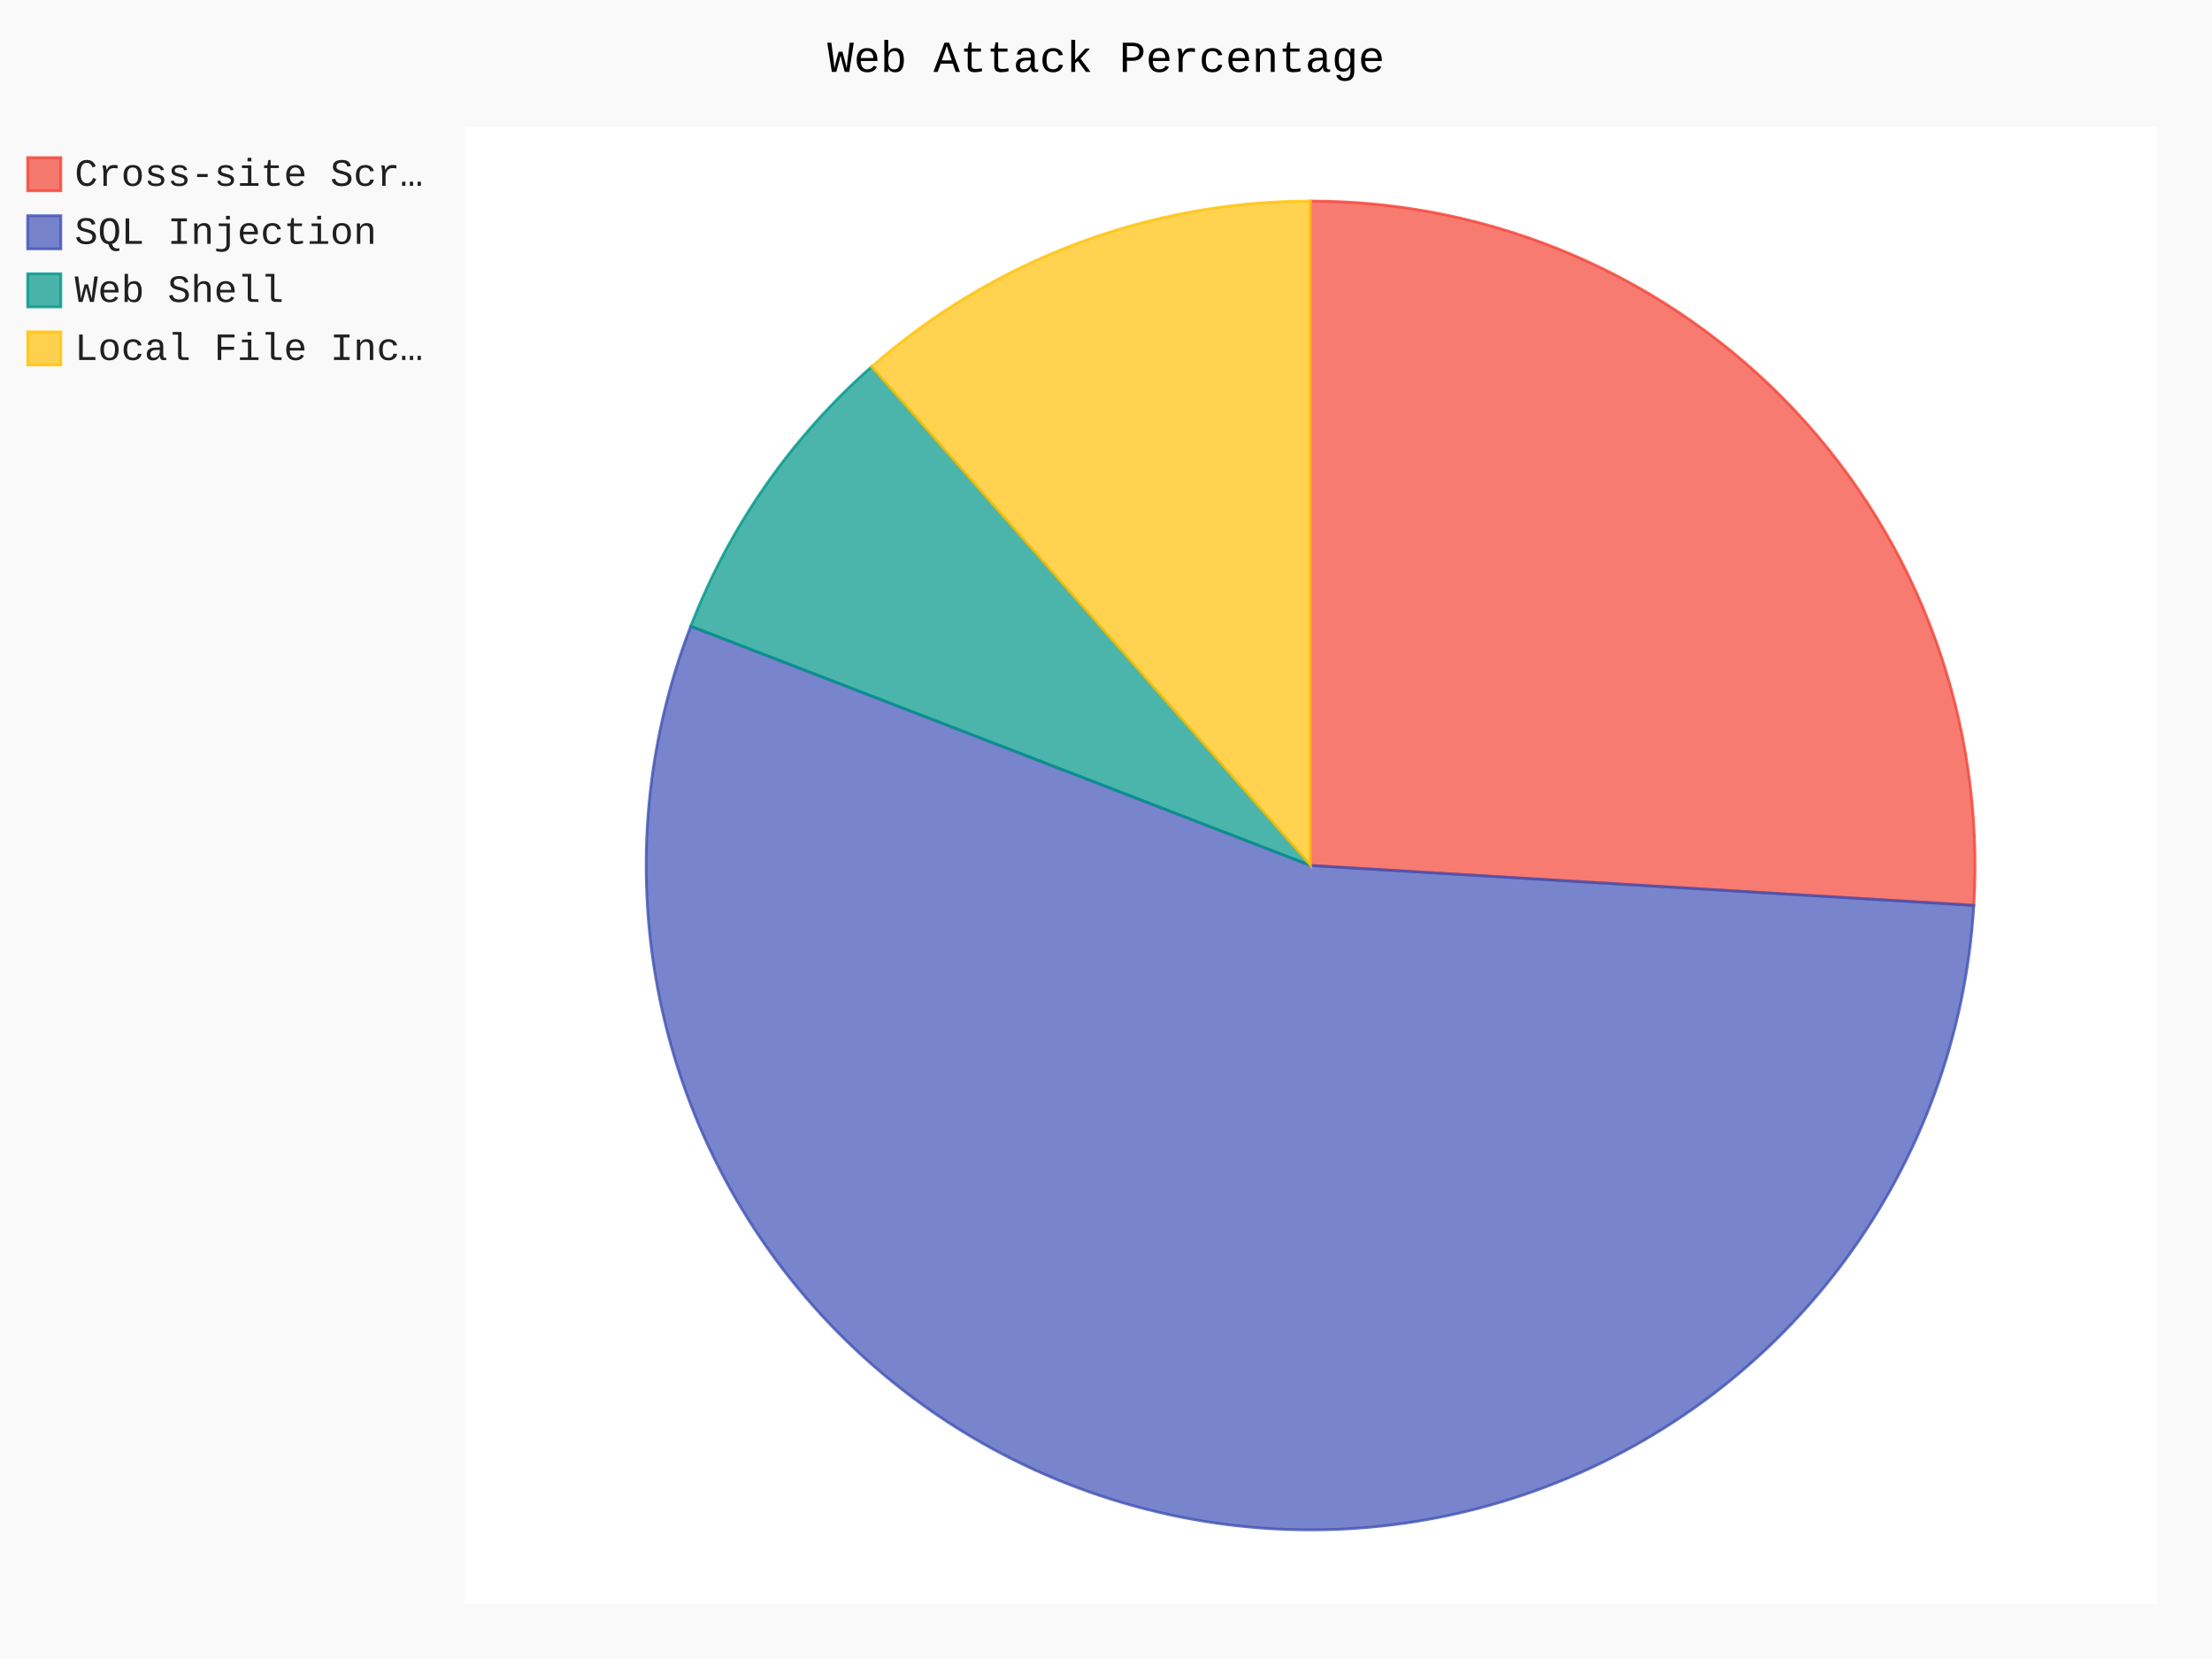
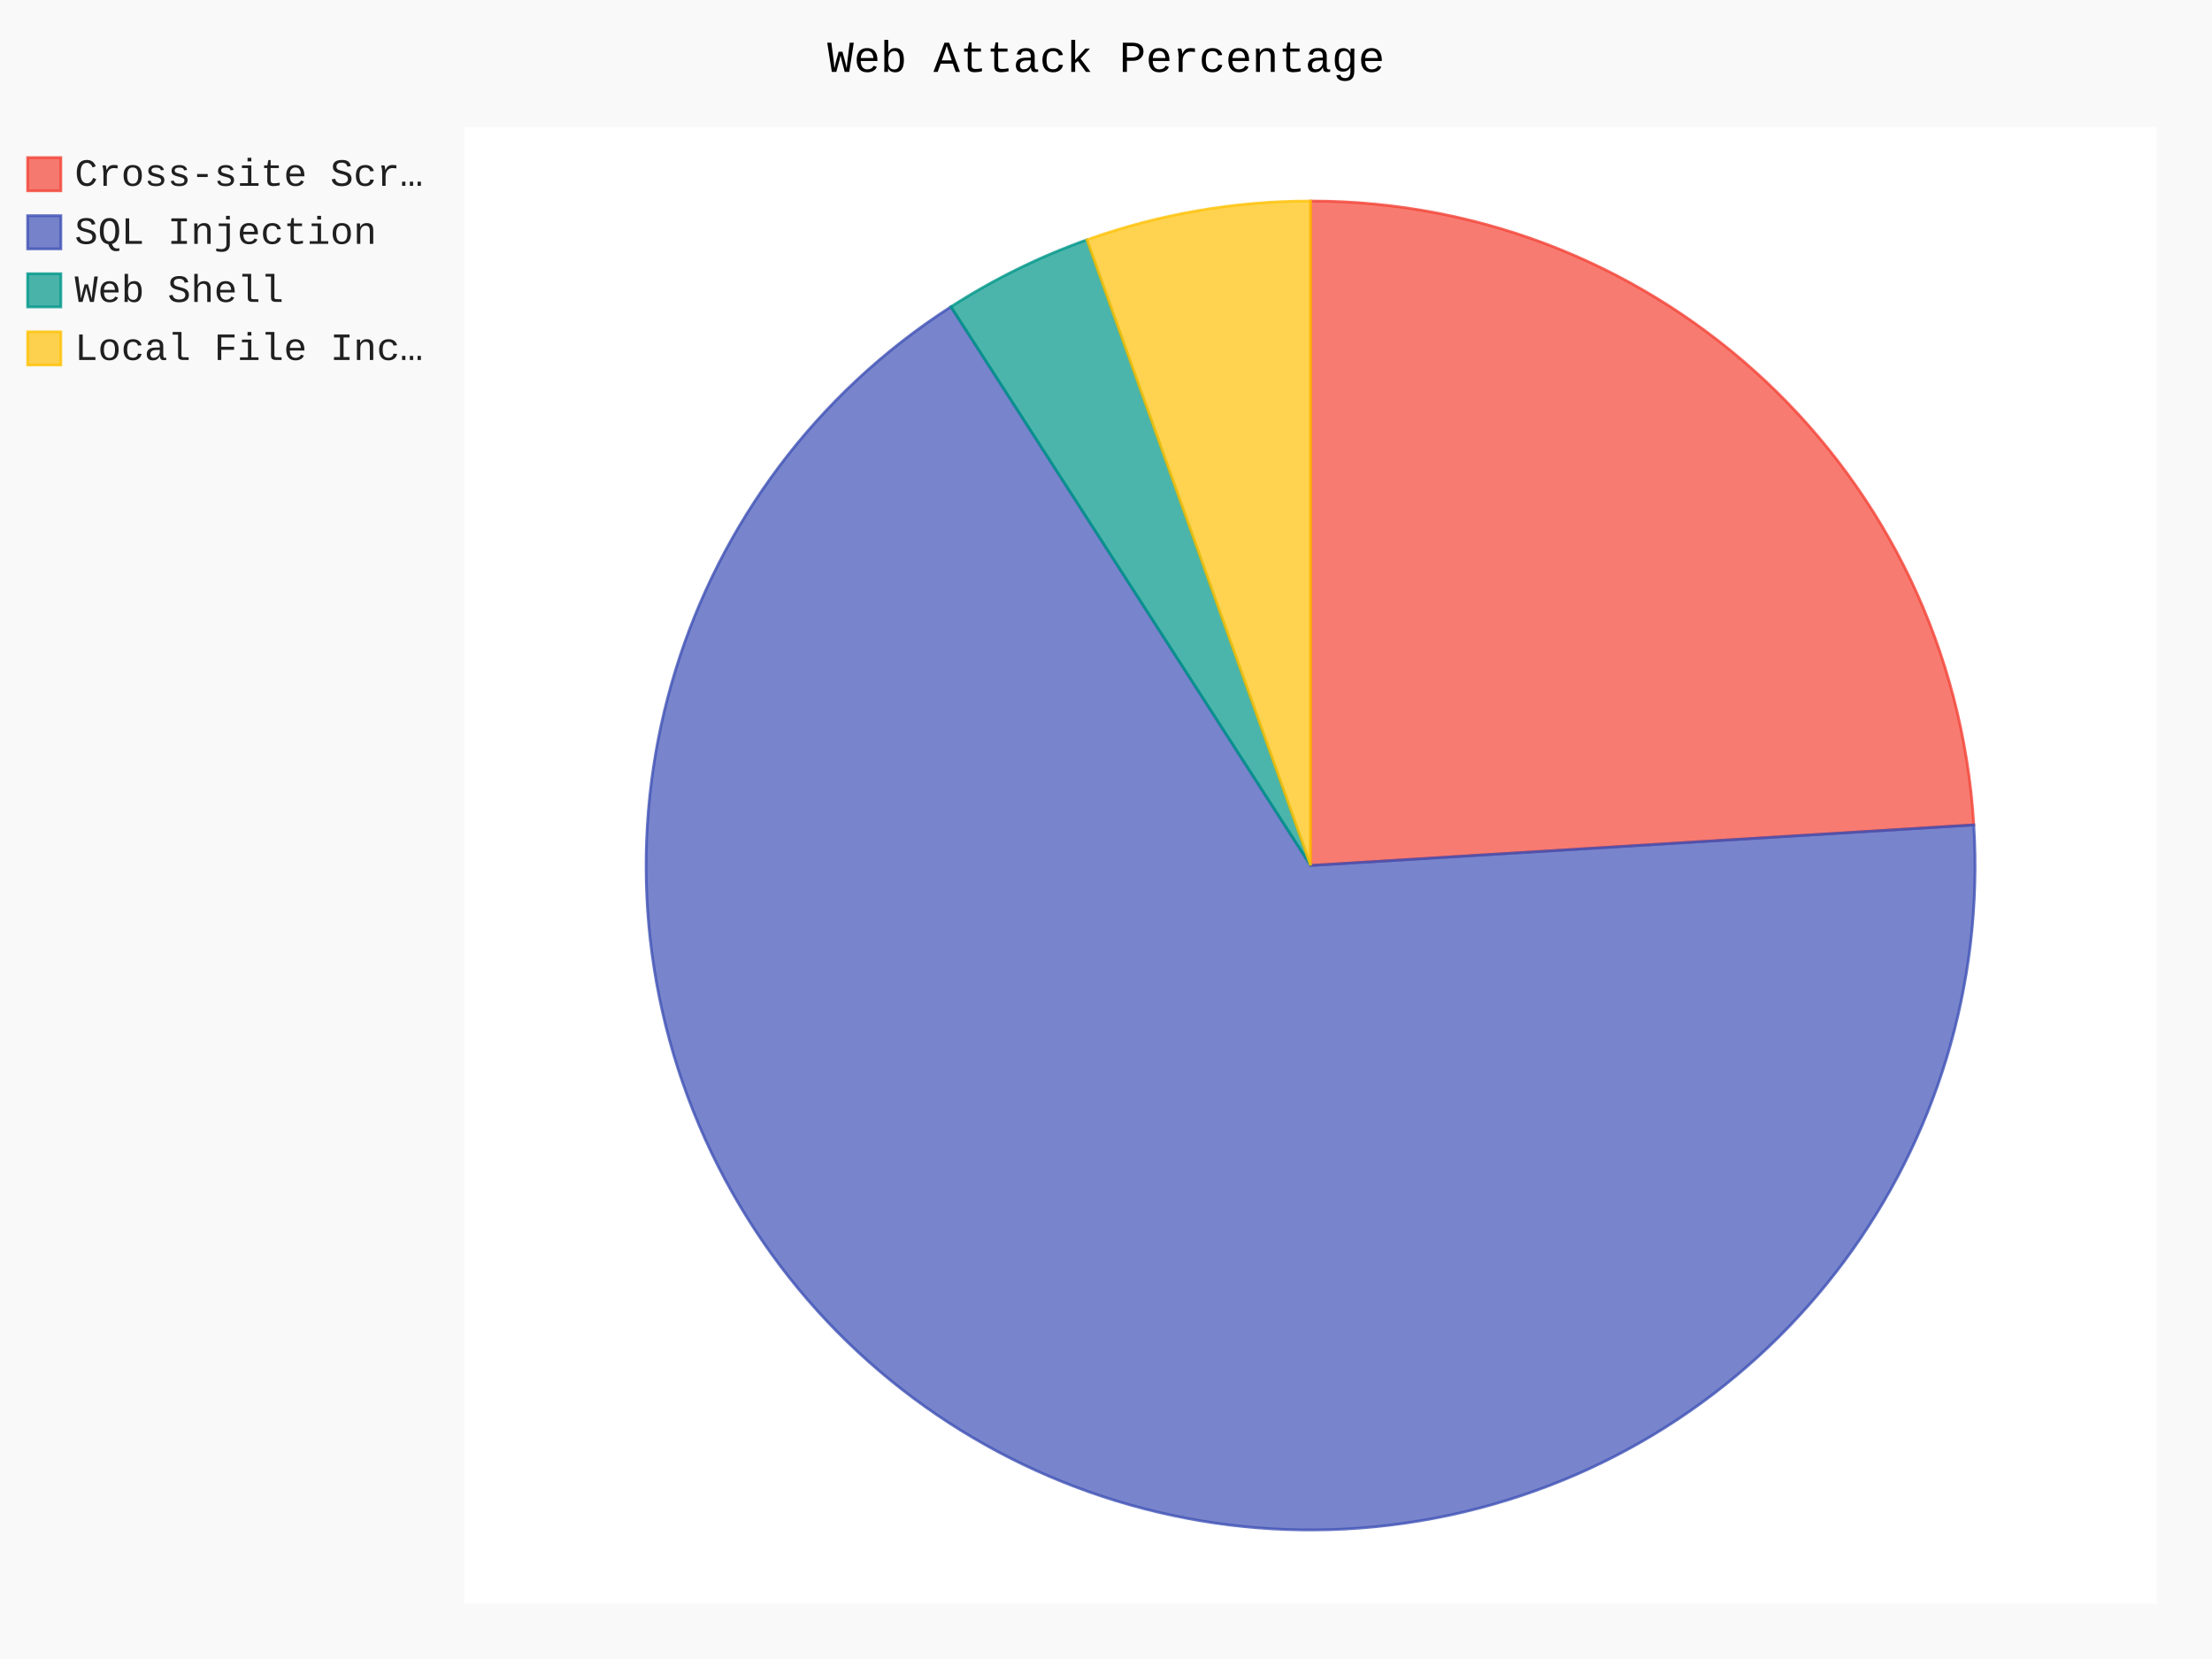
- <svg xmlns="http://www.w3.org/2000/svg" id="chart-90efec99-8f7d-4bf9-9d1a-8ada434776a4" class="pygal-chart" viewBox="0 0 800 600">
+ <svg xmlns="http://www.w3.org/2000/svg" id="chart-6af77f22-8a71-4234-a1c6-9e1413a30c25" class="pygal-chart" viewBox="0 0 800 600">
  <defs>
-     <style type="text/css">#chart-90efec99-8f7d-4bf9-9d1a-8ada434776a4{-webkit-user-select:none;-webkit-font-smoothing:antialiased;font-family:Consolas,"Liberation Mono",Menlo,Courier,monospace}#chart-90efec99-8f7d-4bf9-9d1a-8ada434776a4 .title{font-family:Consolas,"Liberation Mono",Menlo,Courier,monospace;font-size:16px}#chart-90efec99-8f7d-4bf9-9d1a-8ada434776a4 .legends .legend text{font-family:Consolas,"Liberation Mono",Menlo,Courier,monospace;font-size:14px}#chart-90efec99-8f7d-4bf9-9d1a-8ada434776a4 .axis text{font-family:Consolas,"Liberation Mono",Menlo,Courier,monospace;font-size:10px}#chart-90efec99-8f7d-4bf9-9d1a-8ada434776a4 .axis text.major{font-family:Consolas,"Liberation Mono",Menlo,Courier,monospace;font-size:10px}#chart-90efec99-8f7d-4bf9-9d1a-8ada434776a4 .text-overlay text.value{font-family:Consolas,"Liberation Mono",Menlo,Courier,monospace;font-size:16px}#chart-90efec99-8f7d-4bf9-9d1a-8ada434776a4 .text-overlay text.label{font-family:Consolas,"Liberation Mono",Menlo,Courier,monospace;font-size:10px}#chart-90efec99-8f7d-4bf9-9d1a-8ada434776a4 .tooltip{font-family:Consolas,"Liberation Mono",Menlo,Courier,monospace;font-size:14px}#chart-90efec99-8f7d-4bf9-9d1a-8ada434776a4 text.no_data{font-family:Consolas,"Liberation Mono",Menlo,Courier,monospace;font-size:64px}
- #chart-90efec99-8f7d-4bf9-9d1a-8ada434776a4{background-color:rgba(249,249,249,1)}#chart-90efec99-8f7d-4bf9-9d1a-8ada434776a4 path,#chart-90efec99-8f7d-4bf9-9d1a-8ada434776a4 line,#chart-90efec99-8f7d-4bf9-9d1a-8ada434776a4 rect,#chart-90efec99-8f7d-4bf9-9d1a-8ada434776a4 circle{-webkit-transition:150ms;-moz-transition:150ms;transition:150ms}#chart-90efec99-8f7d-4bf9-9d1a-8ada434776a4 .graph &gt; .background{fill:rgba(249,249,249,1)}#chart-90efec99-8f7d-4bf9-9d1a-8ada434776a4 .plot &gt; .background{fill:rgba(255,255,255,1)}#chart-90efec99-8f7d-4bf9-9d1a-8ada434776a4 .graph{fill:rgba(0,0,0,.87)}#chart-90efec99-8f7d-4bf9-9d1a-8ada434776a4 text.no_data{fill:rgba(0,0,0,1)}#chart-90efec99-8f7d-4bf9-9d1a-8ada434776a4 .title{fill:rgba(0,0,0,1)}#chart-90efec99-8f7d-4bf9-9d1a-8ada434776a4 .legends .legend text{fill:rgba(0,0,0,.87)}#chart-90efec99-8f7d-4bf9-9d1a-8ada434776a4 .legends .legend:hover text{fill:rgba(0,0,0,1)}#chart-90efec99-8f7d-4bf9-9d1a-8ada434776a4 .axis .line{stroke:rgba(0,0,0,1)}#chart-90efec99-8f7d-4bf9-9d1a-8ada434776a4 .axis .guide.line{stroke:rgba(0,0,0,.54)}#chart-90efec99-8f7d-4bf9-9d1a-8ada434776a4 .axis .major.line{stroke:rgba(0,0,0,.87)}#chart-90efec99-8f7d-4bf9-9d1a-8ada434776a4 .axis text.major{fill:rgba(0,0,0,1)}#chart-90efec99-8f7d-4bf9-9d1a-8ada434776a4 .axis.y .guides:hover .guide.line,#chart-90efec99-8f7d-4bf9-9d1a-8ada434776a4 .line-graph .axis.x .guides:hover .guide.line,#chart-90efec99-8f7d-4bf9-9d1a-8ada434776a4 .stackedline-graph .axis.x .guides:hover .guide.line,#chart-90efec99-8f7d-4bf9-9d1a-8ada434776a4 .xy-graph .axis.x .guides:hover .guide.line{stroke:rgba(0,0,0,1)}#chart-90efec99-8f7d-4bf9-9d1a-8ada434776a4 .axis .guides:hover text{fill:rgba(0,0,0,1)}#chart-90efec99-8f7d-4bf9-9d1a-8ada434776a4 .reactive{fill-opacity:.7;stroke-opacity:.8}#chart-90efec99-8f7d-4bf9-9d1a-8ada434776a4 .ci{stroke:rgba(0,0,0,.87)}#chart-90efec99-8f7d-4bf9-9d1a-8ada434776a4 .reactive.active,#chart-90efec99-8f7d-4bf9-9d1a-8ada434776a4 .active .reactive{fill-opacity:.8;stroke-opacity:.9;stroke-width:4}#chart-90efec99-8f7d-4bf9-9d1a-8ada434776a4 .ci .reactive.active{stroke-width:1.5}#chart-90efec99-8f7d-4bf9-9d1a-8ada434776a4 .series text{fill:rgba(0,0,0,1)}#chart-90efec99-8f7d-4bf9-9d1a-8ada434776a4 .tooltip rect{fill:rgba(255,255,255,1);stroke:rgba(0,0,0,1);-webkit-transition:opacity 150ms;-moz-transition:opacity 150ms;transition:opacity 150ms}#chart-90efec99-8f7d-4bf9-9d1a-8ada434776a4 .tooltip .label{fill:rgba(0,0,0,.87)}#chart-90efec99-8f7d-4bf9-9d1a-8ada434776a4 .tooltip .label{fill:rgba(0,0,0,.87)}#chart-90efec99-8f7d-4bf9-9d1a-8ada434776a4 .tooltip .legend{font-size:.8em;fill:rgba(0,0,0,.54)}#chart-90efec99-8f7d-4bf9-9d1a-8ada434776a4 .tooltip .x_label{font-size:.6em;fill:rgba(0,0,0,1)}#chart-90efec99-8f7d-4bf9-9d1a-8ada434776a4 .tooltip .xlink{font-size:.5em;text-decoration:underline}#chart-90efec99-8f7d-4bf9-9d1a-8ada434776a4 .tooltip .value{font-size:1.5em}#chart-90efec99-8f7d-4bf9-9d1a-8ada434776a4 .bound{font-size:.5em}#chart-90efec99-8f7d-4bf9-9d1a-8ada434776a4 .max-value{font-size:.75em;fill:rgba(0,0,0,.54)}#chart-90efec99-8f7d-4bf9-9d1a-8ada434776a4 .map-element{fill:rgba(255,255,255,1);stroke:rgba(0,0,0,.54) !important}#chart-90efec99-8f7d-4bf9-9d1a-8ada434776a4 .map-element .reactive{fill-opacity:inherit;stroke-opacity:inherit}#chart-90efec99-8f7d-4bf9-9d1a-8ada434776a4 .color-0,#chart-90efec99-8f7d-4bf9-9d1a-8ada434776a4 .color-0 a:visited{stroke:#F44336;fill:#F44336}#chart-90efec99-8f7d-4bf9-9d1a-8ada434776a4 .color-1,#chart-90efec99-8f7d-4bf9-9d1a-8ada434776a4 .color-1 a:visited{stroke:#3F51B5;fill:#3F51B5}#chart-90efec99-8f7d-4bf9-9d1a-8ada434776a4 .color-2,#chart-90efec99-8f7d-4bf9-9d1a-8ada434776a4 .color-2 a:visited{stroke:#009688;fill:#009688}#chart-90efec99-8f7d-4bf9-9d1a-8ada434776a4 .color-3,#chart-90efec99-8f7d-4bf9-9d1a-8ada434776a4 .color-3 a:visited{stroke:#FFC107;fill:#FFC107}#chart-90efec99-8f7d-4bf9-9d1a-8ada434776a4 .text-overlay .color-0 text{fill:black}#chart-90efec99-8f7d-4bf9-9d1a-8ada434776a4 .text-overlay .color-1 text{fill:black}#chart-90efec99-8f7d-4bf9-9d1a-8ada434776a4 .text-overlay .color-2 text{fill:black}#chart-90efec99-8f7d-4bf9-9d1a-8ada434776a4 .text-overlay .color-3 text{fill:black}
- #chart-90efec99-8f7d-4bf9-9d1a-8ada434776a4 text.no_data{text-anchor:middle}#chart-90efec99-8f7d-4bf9-9d1a-8ada434776a4 .guide.line{fill:none}#chart-90efec99-8f7d-4bf9-9d1a-8ada434776a4 .centered{text-anchor:middle}#chart-90efec99-8f7d-4bf9-9d1a-8ada434776a4 .title{text-anchor:middle}#chart-90efec99-8f7d-4bf9-9d1a-8ada434776a4 .legends .legend text{fill-opacity:1}#chart-90efec99-8f7d-4bf9-9d1a-8ada434776a4 .axis.x text{text-anchor:middle}#chart-90efec99-8f7d-4bf9-9d1a-8ada434776a4 .axis.x:not(.web) text[transform]{text-anchor:start}#chart-90efec99-8f7d-4bf9-9d1a-8ada434776a4 .axis.x:not(.web) text[transform].backwards{text-anchor:end}#chart-90efec99-8f7d-4bf9-9d1a-8ada434776a4 .axis.y text{text-anchor:end}#chart-90efec99-8f7d-4bf9-9d1a-8ada434776a4 .axis.y text[transform].backwards{text-anchor:start}#chart-90efec99-8f7d-4bf9-9d1a-8ada434776a4 .axis.y2 text{text-anchor:start}#chart-90efec99-8f7d-4bf9-9d1a-8ada434776a4 .axis.y2 text[transform].backwards{text-anchor:end}#chart-90efec99-8f7d-4bf9-9d1a-8ada434776a4 .axis .guide.line{stroke-dasharray:4,4}#chart-90efec99-8f7d-4bf9-9d1a-8ada434776a4 .axis .major.guide.line{stroke-dasharray:6,6}#chart-90efec99-8f7d-4bf9-9d1a-8ada434776a4 .horizontal .axis.y .guide.line,#chart-90efec99-8f7d-4bf9-9d1a-8ada434776a4 .horizontal .axis.y2 .guide.line,#chart-90efec99-8f7d-4bf9-9d1a-8ada434776a4 .vertical .axis.x .guide.line{opacity:0}#chart-90efec99-8f7d-4bf9-9d1a-8ada434776a4 .horizontal .axis.always_show .guide.line,#chart-90efec99-8f7d-4bf9-9d1a-8ada434776a4 .vertical .axis.always_show .guide.line{opacity:1 !important}#chart-90efec99-8f7d-4bf9-9d1a-8ada434776a4 .axis.y .guides:hover .guide.line,#chart-90efec99-8f7d-4bf9-9d1a-8ada434776a4 .axis.y2 .guides:hover .guide.line,#chart-90efec99-8f7d-4bf9-9d1a-8ada434776a4 .axis.x .guides:hover .guide.line{opacity:1}#chart-90efec99-8f7d-4bf9-9d1a-8ada434776a4 .axis .guides:hover text{opacity:1}#chart-90efec99-8f7d-4bf9-9d1a-8ada434776a4 .nofill{fill:none}#chart-90efec99-8f7d-4bf9-9d1a-8ada434776a4 .subtle-fill{fill-opacity:.2}#chart-90efec99-8f7d-4bf9-9d1a-8ada434776a4 .dot{stroke-width:1px;fill-opacity:1}#chart-90efec99-8f7d-4bf9-9d1a-8ada434776a4 .dot.active{stroke-width:5px}#chart-90efec99-8f7d-4bf9-9d1a-8ada434776a4 .dot.negative{fill:transparent}#chart-90efec99-8f7d-4bf9-9d1a-8ada434776a4 text,#chart-90efec99-8f7d-4bf9-9d1a-8ada434776a4 tspan{stroke:none !important}#chart-90efec99-8f7d-4bf9-9d1a-8ada434776a4 .series text.active{opacity:1}#chart-90efec99-8f7d-4bf9-9d1a-8ada434776a4 .tooltip rect{fill-opacity:.95;stroke-width:.5}#chart-90efec99-8f7d-4bf9-9d1a-8ada434776a4 .tooltip text{fill-opacity:1}#chart-90efec99-8f7d-4bf9-9d1a-8ada434776a4 .showable{visibility:hidden}#chart-90efec99-8f7d-4bf9-9d1a-8ada434776a4 .showable.shown{visibility:visible}#chart-90efec99-8f7d-4bf9-9d1a-8ada434776a4 .gauge-background{fill:rgba(229,229,229,1);stroke:none}#chart-90efec99-8f7d-4bf9-9d1a-8ada434776a4 .bg-lines{stroke:rgba(249,249,249,1);stroke-width:2px}</style>
+     <style type="text/css">#chart-6af77f22-8a71-4234-a1c6-9e1413a30c25{-webkit-user-select:none;-webkit-font-smoothing:antialiased;font-family:Consolas,"Liberation Mono",Menlo,Courier,monospace}#chart-6af77f22-8a71-4234-a1c6-9e1413a30c25 .title{font-family:Consolas,"Liberation Mono",Menlo,Courier,monospace;font-size:16px}#chart-6af77f22-8a71-4234-a1c6-9e1413a30c25 .legends .legend text{font-family:Consolas,"Liberation Mono",Menlo,Courier,monospace;font-size:14px}#chart-6af77f22-8a71-4234-a1c6-9e1413a30c25 .axis text{font-family:Consolas,"Liberation Mono",Menlo,Courier,monospace;font-size:10px}#chart-6af77f22-8a71-4234-a1c6-9e1413a30c25 .axis text.major{font-family:Consolas,"Liberation Mono",Menlo,Courier,monospace;font-size:10px}#chart-6af77f22-8a71-4234-a1c6-9e1413a30c25 .text-overlay text.value{font-family:Consolas,"Liberation Mono",Menlo,Courier,monospace;font-size:16px}#chart-6af77f22-8a71-4234-a1c6-9e1413a30c25 .text-overlay text.label{font-family:Consolas,"Liberation Mono",Menlo,Courier,monospace;font-size:10px}#chart-6af77f22-8a71-4234-a1c6-9e1413a30c25 .tooltip{font-family:Consolas,"Liberation Mono",Menlo,Courier,monospace;font-size:14px}#chart-6af77f22-8a71-4234-a1c6-9e1413a30c25 text.no_data{font-family:Consolas,"Liberation Mono",Menlo,Courier,monospace;font-size:64px}
+ #chart-6af77f22-8a71-4234-a1c6-9e1413a30c25{background-color:rgba(249,249,249,1)}#chart-6af77f22-8a71-4234-a1c6-9e1413a30c25 path,#chart-6af77f22-8a71-4234-a1c6-9e1413a30c25 line,#chart-6af77f22-8a71-4234-a1c6-9e1413a30c25 rect,#chart-6af77f22-8a71-4234-a1c6-9e1413a30c25 circle{-webkit-transition:150ms;-moz-transition:150ms;transition:150ms}#chart-6af77f22-8a71-4234-a1c6-9e1413a30c25 .graph &gt; .background{fill:rgba(249,249,249,1)}#chart-6af77f22-8a71-4234-a1c6-9e1413a30c25 .plot &gt; .background{fill:rgba(255,255,255,1)}#chart-6af77f22-8a71-4234-a1c6-9e1413a30c25 .graph{fill:rgba(0,0,0,.87)}#chart-6af77f22-8a71-4234-a1c6-9e1413a30c25 text.no_data{fill:rgba(0,0,0,1)}#chart-6af77f22-8a71-4234-a1c6-9e1413a30c25 .title{fill:rgba(0,0,0,1)}#chart-6af77f22-8a71-4234-a1c6-9e1413a30c25 .legends .legend text{fill:rgba(0,0,0,.87)}#chart-6af77f22-8a71-4234-a1c6-9e1413a30c25 .legends .legend:hover text{fill:rgba(0,0,0,1)}#chart-6af77f22-8a71-4234-a1c6-9e1413a30c25 .axis .line{stroke:rgba(0,0,0,1)}#chart-6af77f22-8a71-4234-a1c6-9e1413a30c25 .axis .guide.line{stroke:rgba(0,0,0,.54)}#chart-6af77f22-8a71-4234-a1c6-9e1413a30c25 .axis .major.line{stroke:rgba(0,0,0,.87)}#chart-6af77f22-8a71-4234-a1c6-9e1413a30c25 .axis text.major{fill:rgba(0,0,0,1)}#chart-6af77f22-8a71-4234-a1c6-9e1413a30c25 .axis.y .guides:hover .guide.line,#chart-6af77f22-8a71-4234-a1c6-9e1413a30c25 .line-graph .axis.x .guides:hover .guide.line,#chart-6af77f22-8a71-4234-a1c6-9e1413a30c25 .stackedline-graph .axis.x .guides:hover .guide.line,#chart-6af77f22-8a71-4234-a1c6-9e1413a30c25 .xy-graph .axis.x .guides:hover .guide.line{stroke:rgba(0,0,0,1)}#chart-6af77f22-8a71-4234-a1c6-9e1413a30c25 .axis .guides:hover text{fill:rgba(0,0,0,1)}#chart-6af77f22-8a71-4234-a1c6-9e1413a30c25 .reactive{fill-opacity:.7;stroke-opacity:.8}#chart-6af77f22-8a71-4234-a1c6-9e1413a30c25 .ci{stroke:rgba(0,0,0,.87)}#chart-6af77f22-8a71-4234-a1c6-9e1413a30c25 .reactive.active,#chart-6af77f22-8a71-4234-a1c6-9e1413a30c25 .active .reactive{fill-opacity:.8;stroke-opacity:.9;stroke-width:4}#chart-6af77f22-8a71-4234-a1c6-9e1413a30c25 .ci .reactive.active{stroke-width:1.5}#chart-6af77f22-8a71-4234-a1c6-9e1413a30c25 .series text{fill:rgba(0,0,0,1)}#chart-6af77f22-8a71-4234-a1c6-9e1413a30c25 .tooltip rect{fill:rgba(255,255,255,1);stroke:rgba(0,0,0,1);-webkit-transition:opacity 150ms;-moz-transition:opacity 150ms;transition:opacity 150ms}#chart-6af77f22-8a71-4234-a1c6-9e1413a30c25 .tooltip .label{fill:rgba(0,0,0,.87)}#chart-6af77f22-8a71-4234-a1c6-9e1413a30c25 .tooltip .label{fill:rgba(0,0,0,.87)}#chart-6af77f22-8a71-4234-a1c6-9e1413a30c25 .tooltip .legend{font-size:.8em;fill:rgba(0,0,0,.54)}#chart-6af77f22-8a71-4234-a1c6-9e1413a30c25 .tooltip .x_label{font-size:.6em;fill:rgba(0,0,0,1)}#chart-6af77f22-8a71-4234-a1c6-9e1413a30c25 .tooltip .xlink{font-size:.5em;text-decoration:underline}#chart-6af77f22-8a71-4234-a1c6-9e1413a30c25 .tooltip .value{font-size:1.5em}#chart-6af77f22-8a71-4234-a1c6-9e1413a30c25 .bound{font-size:.5em}#chart-6af77f22-8a71-4234-a1c6-9e1413a30c25 .max-value{font-size:.75em;fill:rgba(0,0,0,.54)}#chart-6af77f22-8a71-4234-a1c6-9e1413a30c25 .map-element{fill:rgba(255,255,255,1);stroke:rgba(0,0,0,.54) !important}#chart-6af77f22-8a71-4234-a1c6-9e1413a30c25 .map-element .reactive{fill-opacity:inherit;stroke-opacity:inherit}#chart-6af77f22-8a71-4234-a1c6-9e1413a30c25 .color-0,#chart-6af77f22-8a71-4234-a1c6-9e1413a30c25 .color-0 a:visited{stroke:#F44336;fill:#F44336}#chart-6af77f22-8a71-4234-a1c6-9e1413a30c25 .color-1,#chart-6af77f22-8a71-4234-a1c6-9e1413a30c25 .color-1 a:visited{stroke:#3F51B5;fill:#3F51B5}#chart-6af77f22-8a71-4234-a1c6-9e1413a30c25 .color-2,#chart-6af77f22-8a71-4234-a1c6-9e1413a30c25 .color-2 a:visited{stroke:#009688;fill:#009688}#chart-6af77f22-8a71-4234-a1c6-9e1413a30c25 .color-3,#chart-6af77f22-8a71-4234-a1c6-9e1413a30c25 .color-3 a:visited{stroke:#FFC107;fill:#FFC107}#chart-6af77f22-8a71-4234-a1c6-9e1413a30c25 .text-overlay .color-0 text{fill:black}#chart-6af77f22-8a71-4234-a1c6-9e1413a30c25 .text-overlay .color-1 text{fill:black}#chart-6af77f22-8a71-4234-a1c6-9e1413a30c25 .text-overlay .color-2 text{fill:black}#chart-6af77f22-8a71-4234-a1c6-9e1413a30c25 .text-overlay .color-3 text{fill:black}
+ #chart-6af77f22-8a71-4234-a1c6-9e1413a30c25 text.no_data{text-anchor:middle}#chart-6af77f22-8a71-4234-a1c6-9e1413a30c25 .guide.line{fill:none}#chart-6af77f22-8a71-4234-a1c6-9e1413a30c25 .centered{text-anchor:middle}#chart-6af77f22-8a71-4234-a1c6-9e1413a30c25 .title{text-anchor:middle}#chart-6af77f22-8a71-4234-a1c6-9e1413a30c25 .legends .legend text{fill-opacity:1}#chart-6af77f22-8a71-4234-a1c6-9e1413a30c25 .axis.x text{text-anchor:middle}#chart-6af77f22-8a71-4234-a1c6-9e1413a30c25 .axis.x:not(.web) text[transform]{text-anchor:start}#chart-6af77f22-8a71-4234-a1c6-9e1413a30c25 .axis.x:not(.web) text[transform].backwards{text-anchor:end}#chart-6af77f22-8a71-4234-a1c6-9e1413a30c25 .axis.y text{text-anchor:end}#chart-6af77f22-8a71-4234-a1c6-9e1413a30c25 .axis.y text[transform].backwards{text-anchor:start}#chart-6af77f22-8a71-4234-a1c6-9e1413a30c25 .axis.y2 text{text-anchor:start}#chart-6af77f22-8a71-4234-a1c6-9e1413a30c25 .axis.y2 text[transform].backwards{text-anchor:end}#chart-6af77f22-8a71-4234-a1c6-9e1413a30c25 .axis .guide.line{stroke-dasharray:4,4}#chart-6af77f22-8a71-4234-a1c6-9e1413a30c25 .axis .major.guide.line{stroke-dasharray:6,6}#chart-6af77f22-8a71-4234-a1c6-9e1413a30c25 .horizontal .axis.y .guide.line,#chart-6af77f22-8a71-4234-a1c6-9e1413a30c25 .horizontal .axis.y2 .guide.line,#chart-6af77f22-8a71-4234-a1c6-9e1413a30c25 .vertical .axis.x .guide.line{opacity:0}#chart-6af77f22-8a71-4234-a1c6-9e1413a30c25 .horizontal .axis.always_show .guide.line,#chart-6af77f22-8a71-4234-a1c6-9e1413a30c25 .vertical .axis.always_show .guide.line{opacity:1 !important}#chart-6af77f22-8a71-4234-a1c6-9e1413a30c25 .axis.y .guides:hover .guide.line,#chart-6af77f22-8a71-4234-a1c6-9e1413a30c25 .axis.y2 .guides:hover .guide.line,#chart-6af77f22-8a71-4234-a1c6-9e1413a30c25 .axis.x .guides:hover .guide.line{opacity:1}#chart-6af77f22-8a71-4234-a1c6-9e1413a30c25 .axis .guides:hover text{opacity:1}#chart-6af77f22-8a71-4234-a1c6-9e1413a30c25 .nofill{fill:none}#chart-6af77f22-8a71-4234-a1c6-9e1413a30c25 .subtle-fill{fill-opacity:.2}#chart-6af77f22-8a71-4234-a1c6-9e1413a30c25 .dot{stroke-width:1px;fill-opacity:1}#chart-6af77f22-8a71-4234-a1c6-9e1413a30c25 .dot.active{stroke-width:5px}#chart-6af77f22-8a71-4234-a1c6-9e1413a30c25 .dot.negative{fill:transparent}#chart-6af77f22-8a71-4234-a1c6-9e1413a30c25 text,#chart-6af77f22-8a71-4234-a1c6-9e1413a30c25 tspan{stroke:none !important}#chart-6af77f22-8a71-4234-a1c6-9e1413a30c25 .series text.active{opacity:1}#chart-6af77f22-8a71-4234-a1c6-9e1413a30c25 .tooltip rect{fill-opacity:.95;stroke-width:.5}#chart-6af77f22-8a71-4234-a1c6-9e1413a30c25 .tooltip text{fill-opacity:1}#chart-6af77f22-8a71-4234-a1c6-9e1413a30c25 .showable{visibility:hidden}#chart-6af77f22-8a71-4234-a1c6-9e1413a30c25 .showable.shown{visibility:visible}#chart-6af77f22-8a71-4234-a1c6-9e1413a30c25 .gauge-background{fill:rgba(229,229,229,1);stroke:none}#chart-6af77f22-8a71-4234-a1c6-9e1413a30c25 .bg-lines{stroke:rgba(249,249,249,1);stroke-width:2px}</style>
  </defs>
  <g class="graph pie-graph vertical">
    <rect class="background" height="600" width="800" x="0" y="0" />
    <g class="plot" transform="translate(168, 46)">
      <rect class="background" height="534" width="612.0" x="0" y="0" />
      <g class="series serie-0 color-0">
        <g class="slices">
          <g class="slice">
-             <path class="slice reactive tooltip-trigger" d="M306 26.7 A240.3 240.3 0 0 1 545.867 281.424 L306 267 A0 0 0 0 0 306 267 z" />
+             <path class="slice reactive tooltip-trigger" d="M306 26.7 A240.3 240.3 0 0 1 545.852 252.33 L306 267 A0 0 0 0 0 306 267 z" />
          </g>
        </g>
      </g>
      <g class="series serie-1 color-1">
        <g class="slices">
          <g class="slice">
-             <path class="slice reactive tooltip-trigger" d="M545.867 281.424 A240.3 240.3 0 1 1 81.82 180.471 L306 267 A0 0 0 1 0 306 267 z" />
+             <path class="slice reactive tooltip-trigger" d="M545.852 252.33 A240.3 240.3 0 1 1 175.919 64.953 L306 267 A0 0 0 1 0 306 267 z" />
          </g>
        </g>
      </g>
      <g class="series serie-2 color-2">
        <g class="slices">
          <g class="slice">
-             <path class="slice reactive tooltip-trigger" d="M81.82 180.471 A240.3 240.3 0 0 1 147.201 86.648 L306 267 A0 0 0 0 0 306 267 z" />
+             <path class="slice reactive tooltip-trigger" d="M175.919 64.953 A240.3 240.3 0 0 1 225.085 40.733 L306 267 A0 0 0 0 0 306 267 z" />
          </g>
        </g>
      </g>
      <g class="series serie-3 color-3">
        <g class="slices">
          <g class="slice">
-             <path class="slice reactive tooltip-trigger" d="M147.201 86.648 A240.3 240.3 0 0 1 306 26.7 L306 267 A0 0 0 0 0 306 267 z" />
+             <path class="slice reactive tooltip-trigger" d="M225.085 40.733 A240.3 240.3 0 0 1 306 26.7 L306 267 A0 0 0 0 0 306 267 z" />
          </g>
        </g>
      </g>
    </g>
    <g class="titles">
      <text class="title plot_title" x="400.0" y="26">Web Attack Percentage</text>
    </g>
    <g class="plot overlay" transform="translate(168, 46)">
      <g class="series serie-0 color-0" />
      <g class="series serie-1 color-1" />
      <g class="series serie-2 color-2" />
      <g class="series serie-3 color-3" />
    </g>
    <g class="plot text-overlay" transform="translate(168, 46)">
      <g class="series serie-0 color-0" />
      <g class="series serie-1 color-1" />
      <g class="series serie-2 color-2" />
      <g class="series serie-3 color-3" />
    </g>
    <g class="plot tooltip-overlay" transform="translate(168, 46)">
      <g class="tooltip" style="opacity: 0" transform="translate(0 0)">
        <rect class="tooltip-box" height="0" rx="0" ry="0" width="0" />
        <g class="text" />
      </g>
    </g>
    <g class="legends" transform="translate(10, 56)">
      <g class="legend reactive activate-serie" id="activate-serie-0">
        <rect class="color-0 reactive" height="12" width="12" x="0.0" y="1.0" />
        <text x="17.0" y="11.2">Cross-site Scr…</text>
      </g>
      <g class="legend reactive activate-serie" id="activate-serie-1">
        <rect class="color-1 reactive" height="12" width="12" x="0.0" y="22.0" />
        <text x="17.0" y="32.2">SQL Injection</text>
      </g>
      <g class="legend reactive activate-serie" id="activate-serie-2">
        <rect class="color-2 reactive" height="12" width="12" x="0.0" y="43.0" />
        <text x="17.0" y="53.2">Web Shell</text>
      </g>
      <g class="legend reactive activate-serie" id="activate-serie-3">
        <rect class="color-3 reactive" height="12" width="12" x="0.0" y="64.0" />
        <text x="17.0" y="74.2">Local File Inc…</text>
      </g>
    </g>
    <g class="legends" transform="translate(790, 56)" />
  </g>
</svg>
